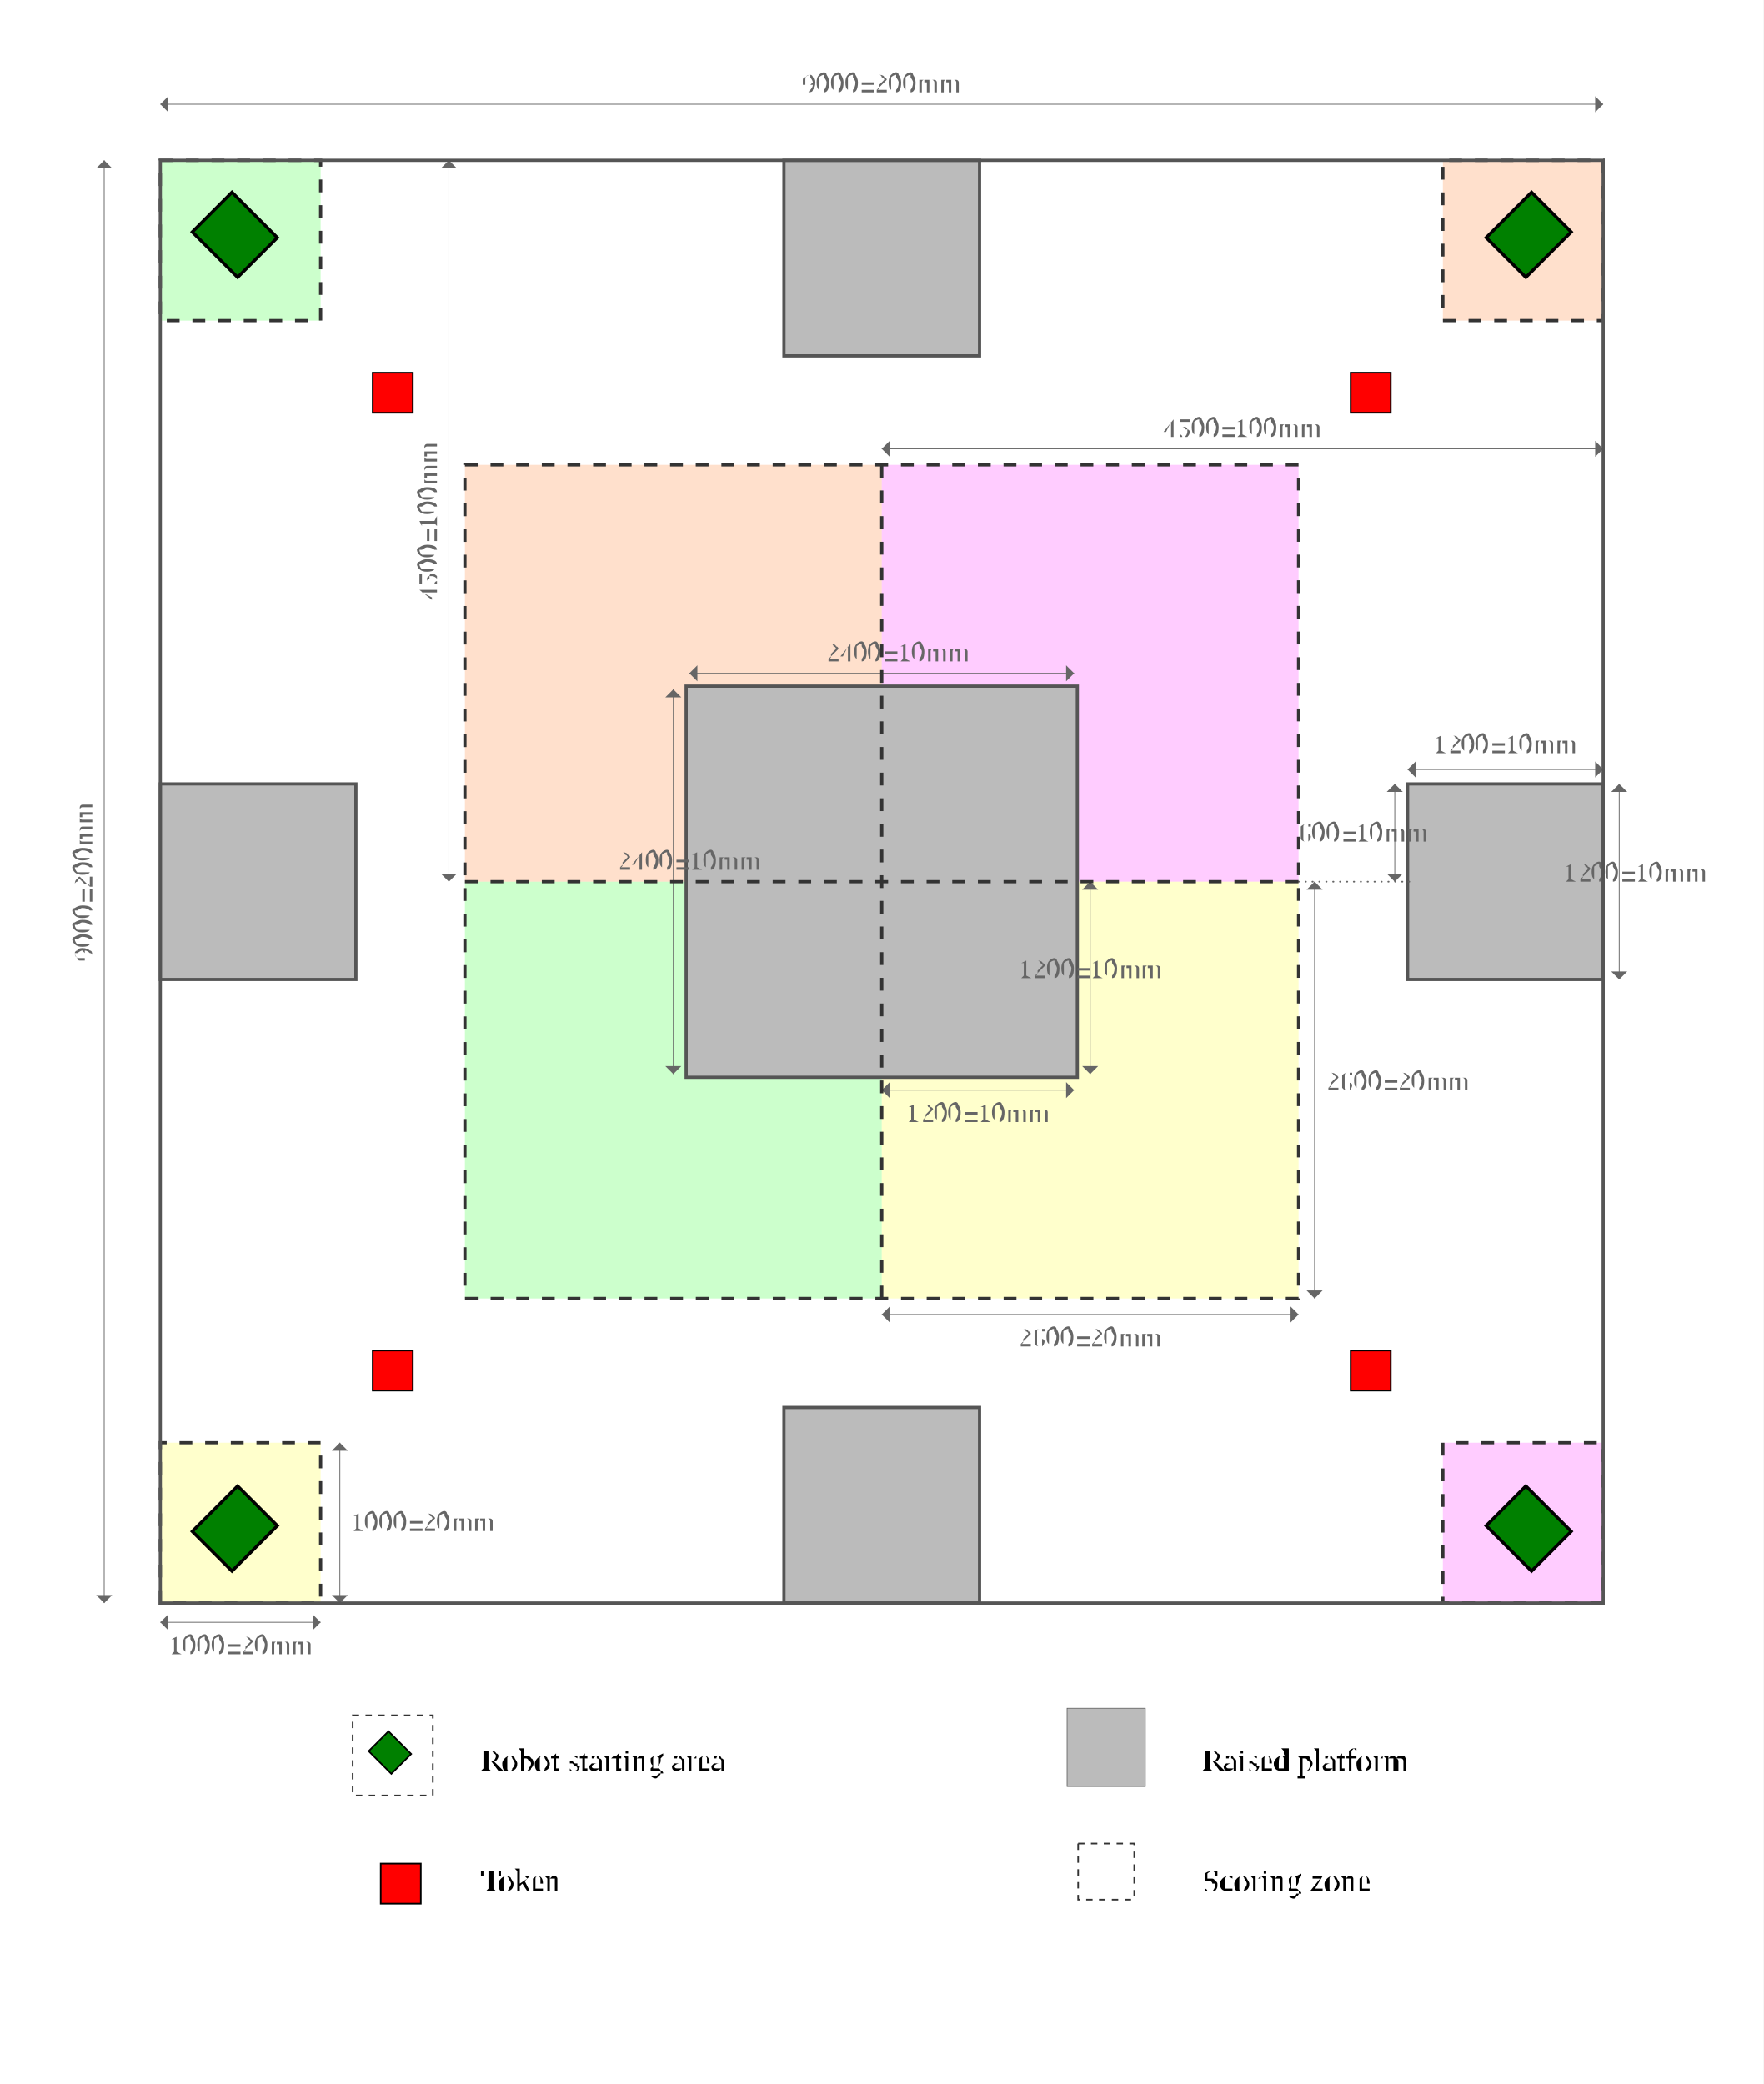
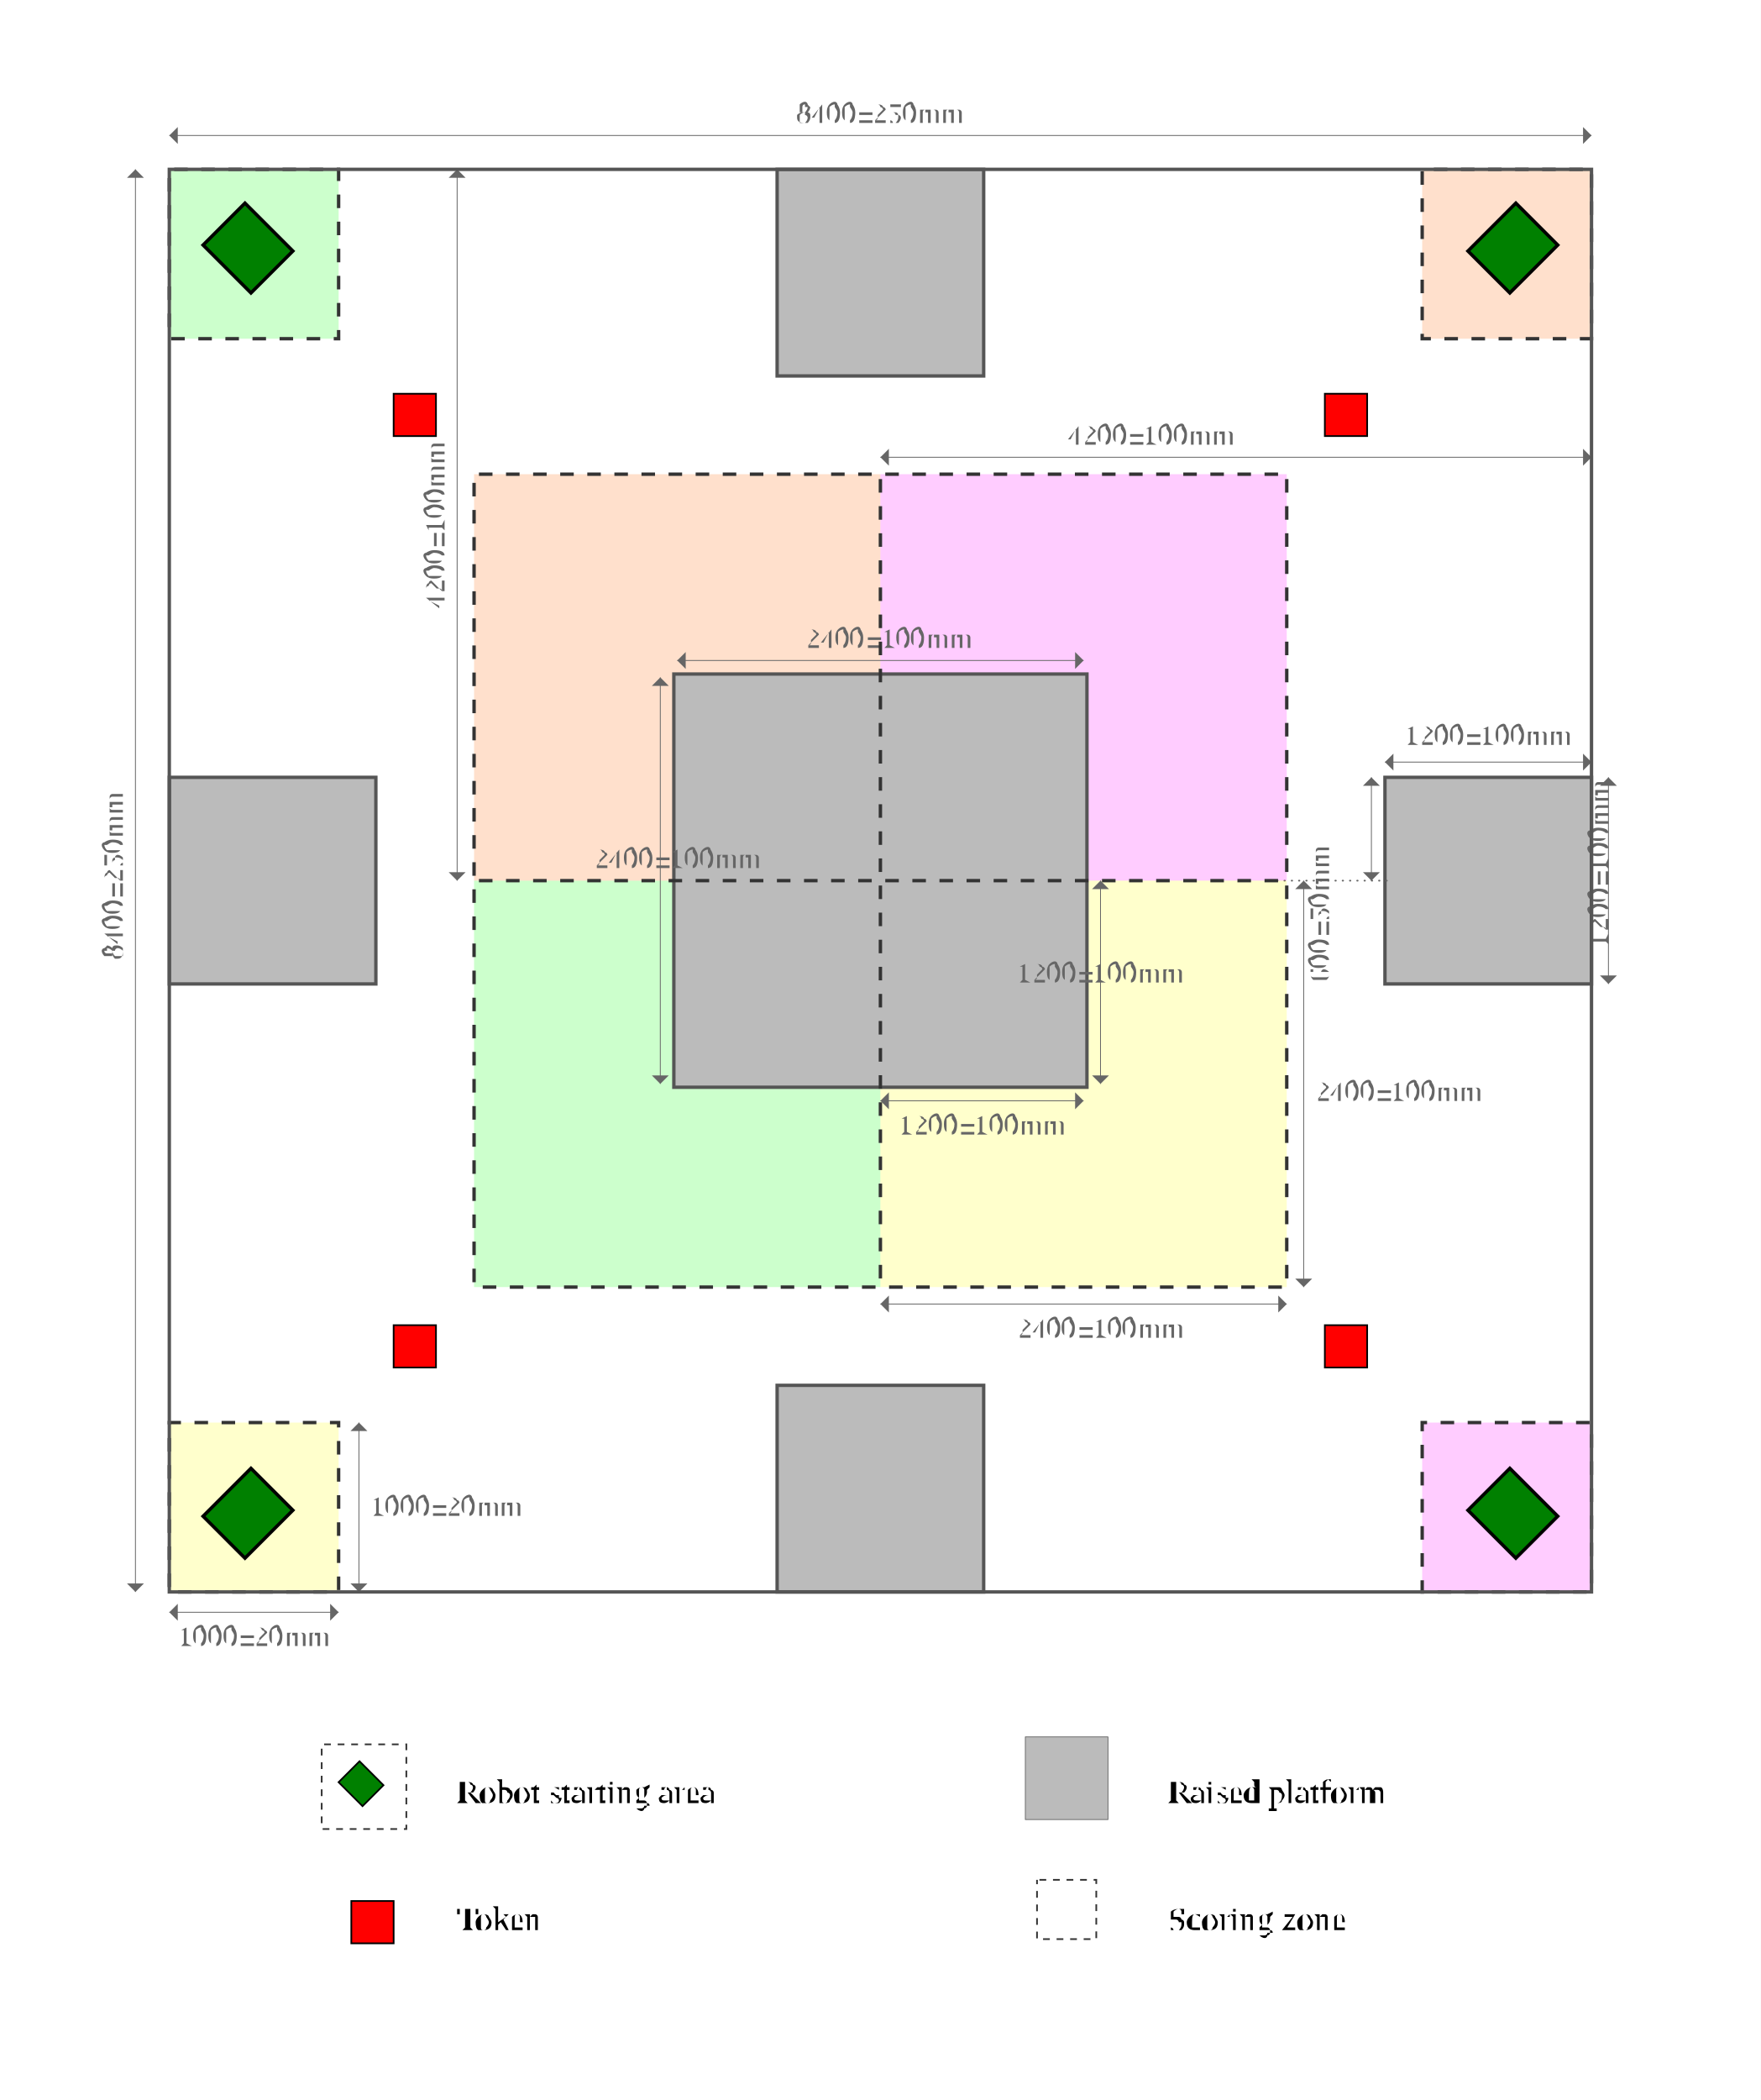
- <svg xmlns="http://www.w3.org/2000/svg" xmlns:xlink="http://www.w3.org/1999/xlink" version="1.1" baseProfile="full" width="1100" height="1300">
+ <svg xmlns="http://www.w3.org/2000/svg" xmlns:xlink="http://www.w3.org/1999/xlink" version="1.1" baseProfile="full" width="1040" height="1240">
  <style type="text/css">
    

      .arena-wall {
          fill: none;
          stroke: #555;
          stroke-width: .02;
      }

      .platform {
          fill: #bbb;
          stroke: #555;
          stroke-width: .02;
      }

      #robot {
          fill: green;
          fill-opacity: 1;
          stroke: black;
          stroke-width: 0.02;
      }

      .corner {
          fill-opacity: 0.2;
      }
      .corner-0 {
          fill: #00ff00;
      }
      .corner-1 {
          fill: #ff6600;
      }
      .corner-2 {
          fill: #ff00ff;
      }
      .corner-3 {
          fill: #ffff00;
      }

      #token {
          fill: red;
          stroke: black;
          stroke-width: 0.01;
      }

      .starting-area {
          stroke: #333;
          stroke-width: 0.02;
          /*stroke-dasharray: 0.141, 0.141;*/
          stroke-dasharray: 0.08 0.08;
          stroke-dashoffset: -50%;
      }

      .scoring-zone {
          stroke: #333;
          stroke-width: 0.02;
          stroke-dasharray: 0.08 0.08;
          stroke-dashoffset: -50%;
          fill: none;
      }

      .dimension line {
        stroke: #666;
        stroke-width: 0.005;
        marker-start: url(#dimension-arrow-head-start);
        marker-end: url(#dimension-arrow-head-end);
      }

      .dimension text {
        fill: #666;
        font-size: 0.175px;
      }
      .dimension text.above {
        text-anchor: middle;
      }
      .dimension text.left-rotated {
        text-anchor: middle;
        transform: rotate(-90deg);
      }
      .dimension text.left {
        text-anchor: end;
        dominant-baseline: middle;
      }
      .dimension text.right {
        text-anchor: start;
        dominant-baseline: middle;
      }

      .dimension-arrow-head {
        fill: #666;
      }

      .dimension-guide {
        stroke: #666;
        stroke-width: 0.01;
        stroke-dasharray: 0.003 0.04;
        stroke-linecap: round;
        fill: none;
      }

      .legend-label {
        font-size: 0.2px;
        text-anchor: start;
        dominant-baseline: middle;
      }

    
  </style>
  <defs>
    <rect width="0.35" height="0.4" x="-0.175" y="-0.25" id="robot" />
    <g id="starting-area">
      <rect width="1" height="1" x="0" y="0" class="starting-area" />
      <g transform="translate(0.5 0.5) rotate(-45)">
        <use xlink:href="#robot" />
      </g>
    </g>
    <rect width="0.25" height="0.25" x="-0.125" y="-0.125" id="token" />
    <rect width="1.22" height="1.22" y="-0.61" id="side-platform" class="platform" />
-     <rect width="2.6" height="2.6" x="-2.6" y="0" id="scoring-zone-background" />
+     <rect width="2.4" height="2.4" x="-2.4" y="0" id="scoring-zone-background" />
    <g id="scoring-zones">
      <use class="corner corner-0" xlink:href="#scoring-zone-background" />
      <use class="corner corner-1" xlink:href="#scoring-zone-background" transform="rotate(90)" />
      <use class="corner corner-2" xlink:href="#scoring-zone-background" transform="rotate(180)" />
      <use class="corner corner-3" xlink:href="#scoring-zone-background" transform="rotate(270)" />
      <rect width="2.44" height="2.44" x="-1.22" y="-1.22" id="platform" class="platform" />
      <g class="dimension" transform="translate(0 -1.3)">
        <line x1="-1.2" y1="0" x2="1.2" y2="0" />
-         <text x="0.1" y="-0.075" class="above">2400±10mm</text>
+         <text x="0.05" y="-0.075" class="above">2400±100mm</text>
      </g>
      <g class="dimension" transform="translate(-1.3 0)">
        <line x1="0" y1="-1.2" x2="0" y2="1.2" />
-         <text x="0.1" y="-0.075" class="above">2400±10mm</text>
+         <text x="0.1" y="-0.075" class="above">2400±100mm</text>
      </g>
      <g class="dimension" transform="translate(0 1.3)">
        <line x1="1.2" y1="0" x2="0" y2="0" />
-         <text x="0.6" y="0.2" class="above">1200±10mm</text>
+         <text x="0.6" y="0.2" class="above">1200±100mm</text>
      </g>
      <g class="dimension" transform="translate(1.3 0)">
        <line x1="0" y1="1.2" x2="0" y2="0" />
-         <text x="0" y="0.6" class="above">1200±10mm</text>
-       </g>
-       <rect width="5.2" height="5.2" x="-2.6" y="-2.6" class="scoring-zone" />
-       <line y1="-2.6" y2="2.6" class="scoring-zone" />
-       <line x1="-2.6" x2="2.6" class="scoring-zone" />
-       <g class="dimension" transform="translate(0 2.7)">
-         <line x1="2.6" y1="0" x2="0" y2="0" />
-         <text x="1.3" y="0.2" class="above">2600±20mm</text>
-       </g>
-       <g class="dimension" transform="translate(2.7 0)">
-         <line x1="0" y1="2.6" x2="0" y2="0" />
-         <text x="0.07" y="1.3" lass="above">2600±20mm</text>
+         <text x="0" y="0.6" class="above">1200±100mm</text>
+       </g>
+       <rect width="4.8" height="4.8" x="-2.4" y="-2.4" class="scoring-zone" />
+       <line y1="-2.4" y2="2.4" class="scoring-zone" />
+       <line x1="-2.4" x2="2.4" class="scoring-zone" />
+       <g class="dimension" transform="translate(0 2.5)">
+         <line x1="2.4" y1="0" x2="0" y2="0" />
+         <text x="1.3" y="0.2" class="above">2400±100mm</text>
+       </g>
+       <g class="dimension" transform="translate(2.5 0)">
+         <line x1="0" y1="2.4" x2="0" y2="0" />
+         <text x="0.07" y="1.3" lass="above">2400±100mm</text>
      </g>
    </g>
    <g id="dimension-arrow-head" transform="scale(0.05)">
      <path d="M0,0 L1,1 L1,-1 L0,0" class="dimension-arrow-head" />
    </g>
    <marker id="dimension-arrow-head-start" orient="auto" markerWidth="1" markerHeight="2" refX="0" refY="1" markerUnits="userSpaceOnUse">
      <use xlink:href="#dimension-arrow-head" transform="translate(0 1)" />
    </marker>
    <marker id="dimension-arrow-head-end" orient="auto" markerWidth="1" markerHeight="2" refX="1" refY="1" markerUnits="userSpaceOnUse">
      <use xlink:href="#dimension-arrow-head" transform="translate(1 1) scale(-1 1)" />
    </marker>
  </defs>
  <rect width="100%" height="100%" fill="white" />
  <g id="arena-space" transform="scale(100)">
    <g id="arena" transform="translate(1 1)">
      <use class="corner corner-0" xlink:href="#starting-area" />
-       <use class="corner corner-1" xlink:href="#starting-area" transform="rotate(90 4.5 4.5)" />
-       <use class="corner corner-2" xlink:href="#starting-area" transform="rotate(180 4.5 4.5)" />
-       <use class="corner corner-3" xlink:href="#starting-area" transform="rotate(270 4.5 4.5)" />
-       <g class="dimension" transform="translate(0 9.12)">
+       <use class="corner corner-1" xlink:href="#starting-area" transform="rotate(90 4.2 4.2)" />
+       <use class="corner corner-2" xlink:href="#starting-area" transform="rotate(180 4.2 4.2)" />
+       <use class="corner corner-3" xlink:href="#starting-area" transform="rotate(270 4.2 4.2)" />
+       <g class="dimension" transform="translate(0 8.52)">
        <line x1="0" y1="0" x2="1" y2="0" />
        <text x="0.5" y="0.2" class="above">1000±20mm</text>
      </g>
-       <g class="dimension" transform="translate(1.12 8)">
+       <g class="dimension" transform="translate(1.12 7.4)">
        <line x1="0" y1="1" x2="0" y2="0" />
        <text x="0.07" y="0.55" lass="above">1000±20mm</text>
      </g>
-       <use xlink:href="#side-platform" transform="translate(0 4.5)" />
-       <use xlink:href="#side-platform" transform="rotate(90 4.5 4.5) translate(0 4.5)" />
-       <use xlink:href="#side-platform" transform="rotate(180 4.5 4.5) translate(0 4.5)" />
-       <use xlink:href="#side-platform" transform="rotate(270 4.5 4.5) translate(0 4.5)" />
-       <g class="dimension" transform="translate(9 3.8)">
+       <use xlink:href="#side-platform" transform="translate(0 4.2)" />
+       <use xlink:href="#side-platform" transform="rotate(90 4.2 4.2) translate(0 4.2)" />
+       <use xlink:href="#side-platform" transform="rotate(180 4.2 4.2) translate(0 4.2)" />
+       <use xlink:href="#side-platform" transform="rotate(270 4.2 4.2) translate(0 4.2)" />
+       <g class="dimension" transform="translate(8.4 4.2) translate(0 -0.7)">
        <line x1="-1.22" y1="0" x2="0" y2="0" />
-         <text x="-0.61" y="-0.1" class="above">1200±10mm</text>
-       </g>
-       <line x1="7.1" y1="4.5" x2="7.8" y2="4.5" class="dimension-guide" />
-       <g class="dimension" transform="translate(7.7 4.5)">
+         <text x="-0.61" y="-0.1" class="above">1200±100mm</text>
+       </g>
+       <line x1="6.5" y1="4.2" x2="7.2" y2="4.2" class="dimension-guide" />
+       <g class="dimension" transform="translate(8.4 4.2) translate(-1.3 0)">
        <line x1="0" y1="0" x2="0" y2="-0.61" />
-         <text x="-0.2" y="-0.25" class="above">600±10mm</text>
-       </g>
-       <g class="dimension" transform="translate(9.1 4.5)">
+         <text x="-0.2" y="-0.25" class="left-rotated">600±50mm</text>
+       </g>
+       <g class="dimension" transform="translate(8.4 4.2) translate(0.1 0)">
        <line x1="0" y1="0.61" x2="0" y2="-0.61" />
-         <text x="0.1" y="0" class="above">1200±10mm</text>
-       </g>
-       <use xlink:href="#scoring-zones" transform="translate(4.5 4.5)" />
-       <g class="dimension" transform="translate(6.75 1.8)">
-         <line x1="-2.25" y1="0" x2="2.25" y2="0" />
-         <text x="0" y="-0.075" class="above">4500±100mm</text>
-       </g>
-       <g class="dimension" transform="translate(1.8 2.25)">
-         <line x1="0" y1="-2.25" x2="0" y2="2.25" />
-         <text x="0" y="-0.075" class="left-rotated">4500±100mm</text>
+         <text x="0.1" y="0" class="left-rotated">1200±100mm</text>
+       </g>
+       <use xlink:href="#scoring-zones" transform="translate(4.2 4.2)" />
+       <g class="dimension" transform="translate(6.3 1.7)">
+         <line x1="-2.1" y1="0" x2="2.1" y2="0" />
+         <text x="-0.5" y="-0.075" class="above">4200±100mm</text>
+       </g>
+       <g class="dimension" transform="translate(1.7 2.1)">
+         <line x1="0" y1="-2.1" x2="0" y2="2.1" />
+         <text x="0" y="-0.075" class="left-rotated">4200±100mm</text>
      </g>
      <use xlink:href="#token" transform="translate(1.45 1.45)" />
-       <use xlink:href="#token" transform="rotate(90 4.5 4.5) translate(1.45 1.45)" />
-       <use xlink:href="#token" transform="rotate(180 4.5 4.5) translate(1.45 1.45)" />
-       <use xlink:href="#token" transform="rotate(270 4.5 4.5) translate(1.45 1.45)" />
-       <rect width="9" height="9" x="0" y="0" class="arena-wall" />
-       <g class="dimension" transform="translate(4.5 -0.35)">
-         <line x1="-4.5" y1="0" x2="4.5" y2="0" />
-         <text x="0" y="-0.075" class="above">9000±200mm</text>
-       </g>
-       <g class="dimension" transform="translate(-0.35 4.5)">
-         <line x1="0" y1="-4.5" x2="0" y2="4.5" />
-         <text x="0" y="-0.075" class="left-rotated">9000±200mm</text>
-       </g>
-     </g>
-     <g id="legend" transform="translate(2.5 11)">
+       <use xlink:href="#token" transform="rotate(90 4.2 4.2) translate(1.45 1.45)" />
+       <use xlink:href="#token" transform="rotate(180 4.2 4.2) translate(1.45 1.45)" />
+       <use xlink:href="#token" transform="rotate(270 4.2 4.2) translate(1.45 1.45)" />
+       <rect width="8.4" height="8.4" x="0" y="0" class="arena-wall" />
+       <g class="dimension" transform="translate(4.2 -0.2)">
+         <line x1="-4.2" y1="0" x2="4.2" y2="0" />
+         <text x="0" y="-0.075" class="above">8400±250mm</text>
+       </g>
+       <g class="dimension" transform="translate(-0.2 4.2)">
+         <line x1="0" y1="-4.2" x2="0" y2="4.2" />
+         <text x="0.03" y="-0.075" class="left-rotated">8400±250mm</text>
+       </g>
+     </g>
+     <g id="legend" transform="translate(2.2 10.6)">
      <g transform="translate(0 0)">
        <use fill="none" xlink:href="#starting-area" transform="scale(0.5) translate(-0.6 -0.6)" />
        <text x="0.5" y="0" class="legend-label">Robot starting area</text>
      </g>
      <g transform="translate(0 0.75)">
        <use xlink:href="#token" />
        <text x="0.5" y="0" class="legend-label">Token</text>
      </g>
-       <g transform="translate(4.5 0)">
+       <g transform="translate(4.2 0)">
        <use xlink:href="#platform" transform="scale(0.2) translate(-0.5 -0.5)" />
        <text x="0.5" y="0" class="legend-label">Raised platform</text>
      </g>
-       <g transform="translate(4.5 0.75)">
+       <g transform="translate(4.2 0.75)">
        <rect width="0.7" height="0.7" x="-0.55" y="-0.5" class="scoring-zone" transform="scale(0.5)" />
        <text x="0.5" y="0" class="legend-label">Scoring zone</text>
      </g>
    </g>
  </g>
</svg>
